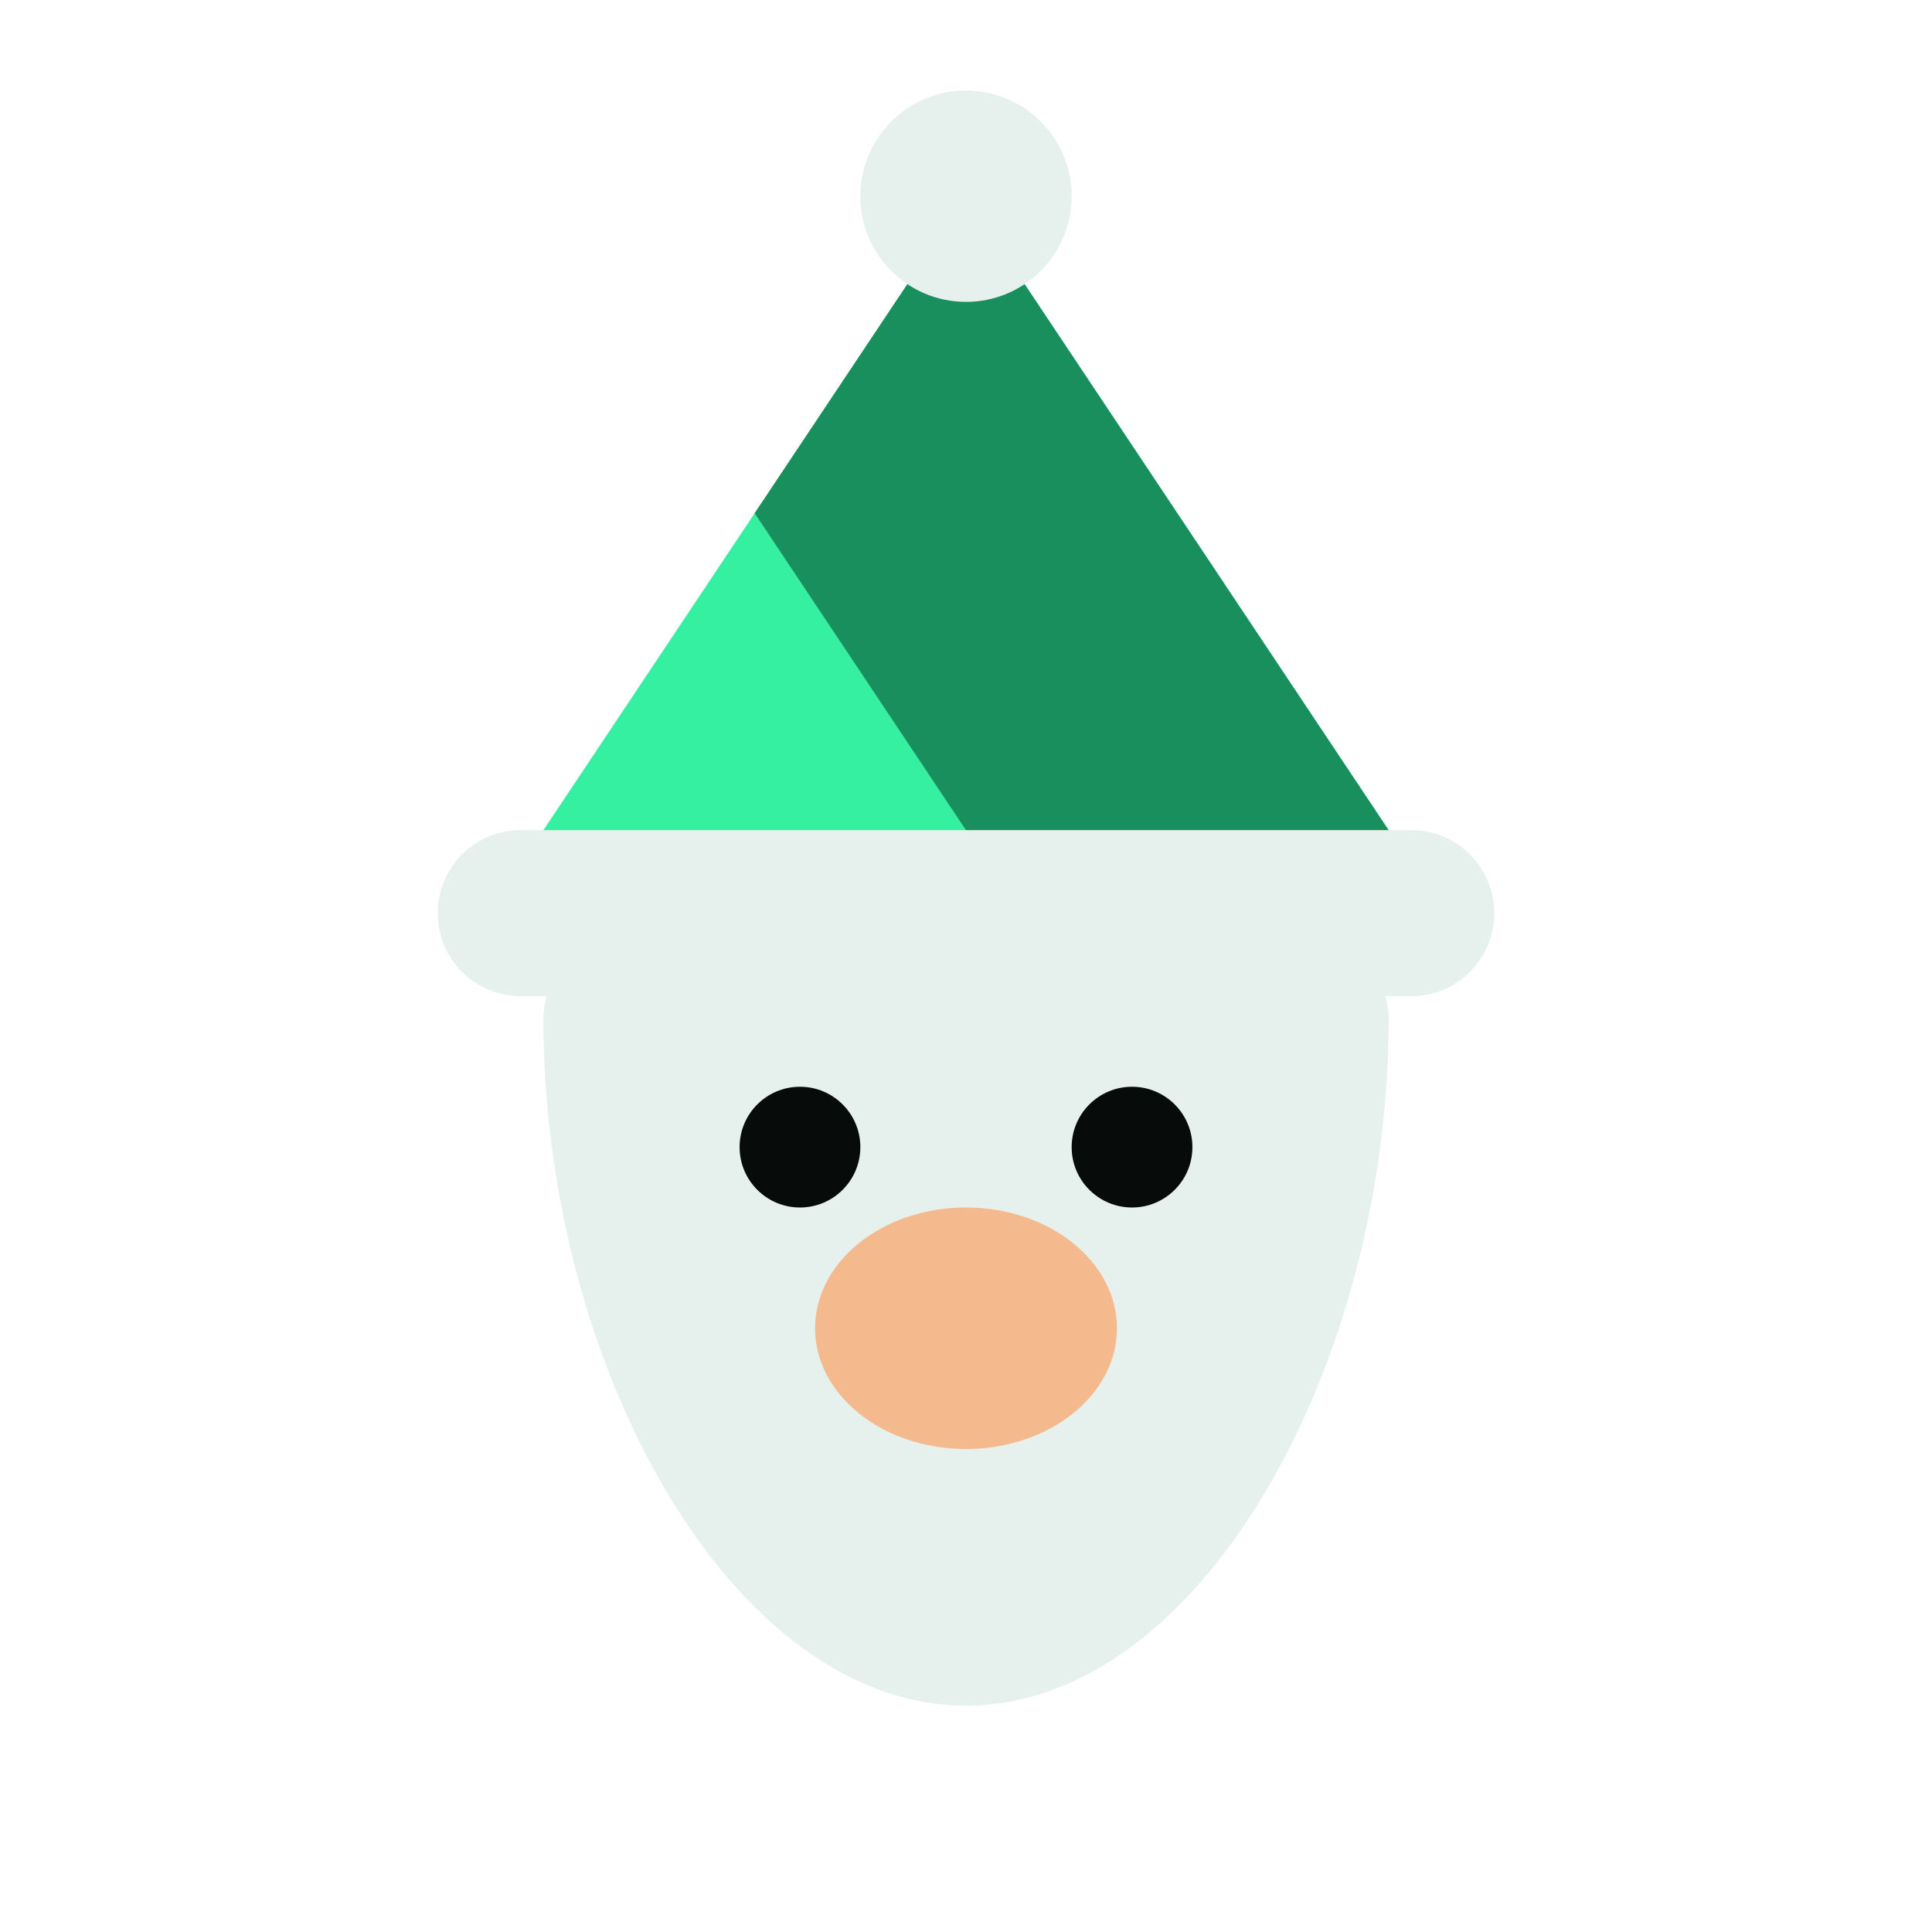
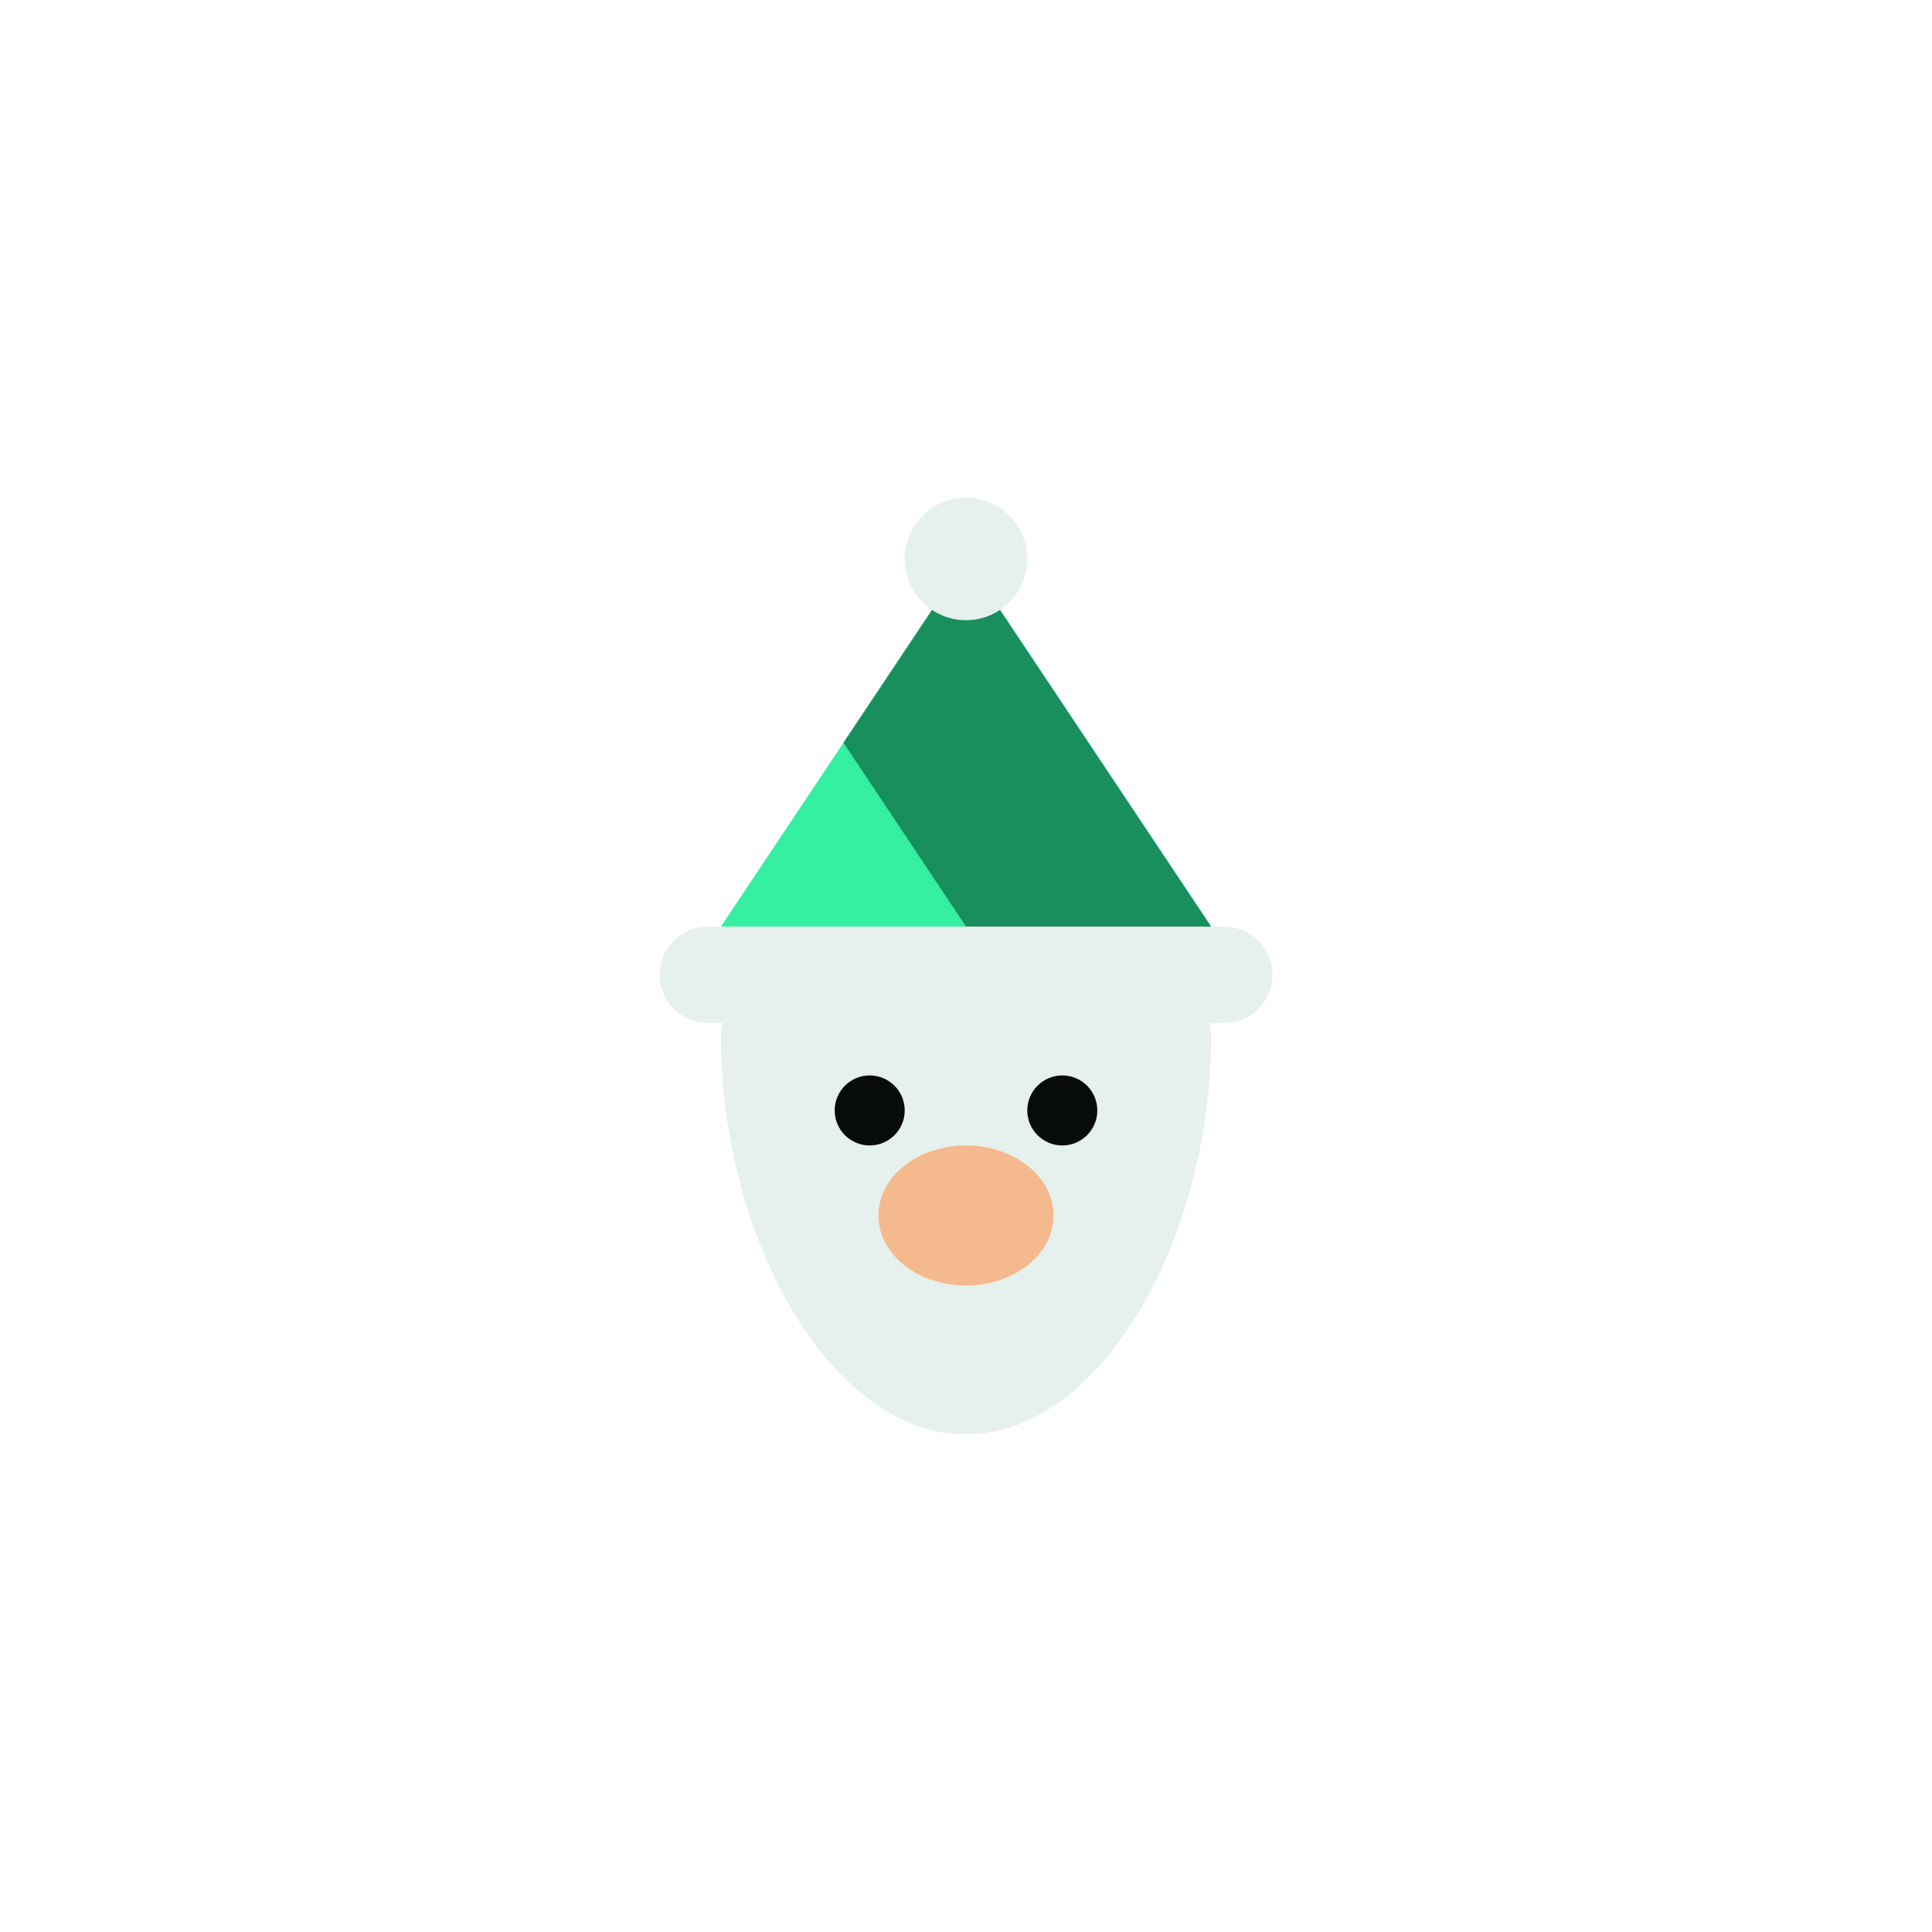
<svg xmlns="http://www.w3.org/2000/svg" width="256" height="256" viewBox="0 0 256 256" fill="none">
-   <path d="M128 26 68 116h120L128 26Z" fill="#35F0A0" />
-   <path d="M128 26 100 68l32 48h56L128 26Z" fill="#1A8F5E" />
-   <path d="M78 128h100c4 0 6 3 6 7 0 46-25 91-56 91s-56-45-56-91c0-4 2-7 6-7Z" fill="#E6F0EC" />
-   <circle cx="106" cy="152" r="8" fill="#070B0A" />
-   <circle cx="150" cy="152" r="8" fill="#070B0A" />
-   <ellipse cx="128" cy="176" rx="20" ry="16" fill="#F5B98E" />
-   <rect x="58" y="110" width="140" height="22" rx="11" fill="#E6F0EC" />
-   <circle cx="128" cy="26" r="14" fill="#E6F0EC" />
+   <g transform="translate(128 128) scale(0.58) translate(-128 -119)">
+     <path d="M128 26 68 116h120L128 26Z" fill="#35F0A0" />
+     <path d="M128 26 100 68l32 48h56L128 26Z" fill="#1A8F5E" />
+     <path d="M78 128h100c4 0 6 3 6 7 0 46-25 91-56 91s-56-45-56-91c0-4 2-7 6-7Z" fill="#E6F0EC" />
+     <circle cx="106" cy="152" r="8" fill="#070B0A" />
+     <circle cx="150" cy="152" r="8" fill="#070B0A" />
+     <ellipse cx="128" cy="176" rx="20" ry="16" fill="#F5B98E" />
+     <rect x="58" y="110" width="140" height="22" rx="11" fill="#E6F0EC" />
+     <circle cx="128" cy="26" r="14" fill="#E6F0EC" />
+   </g>
</svg>
